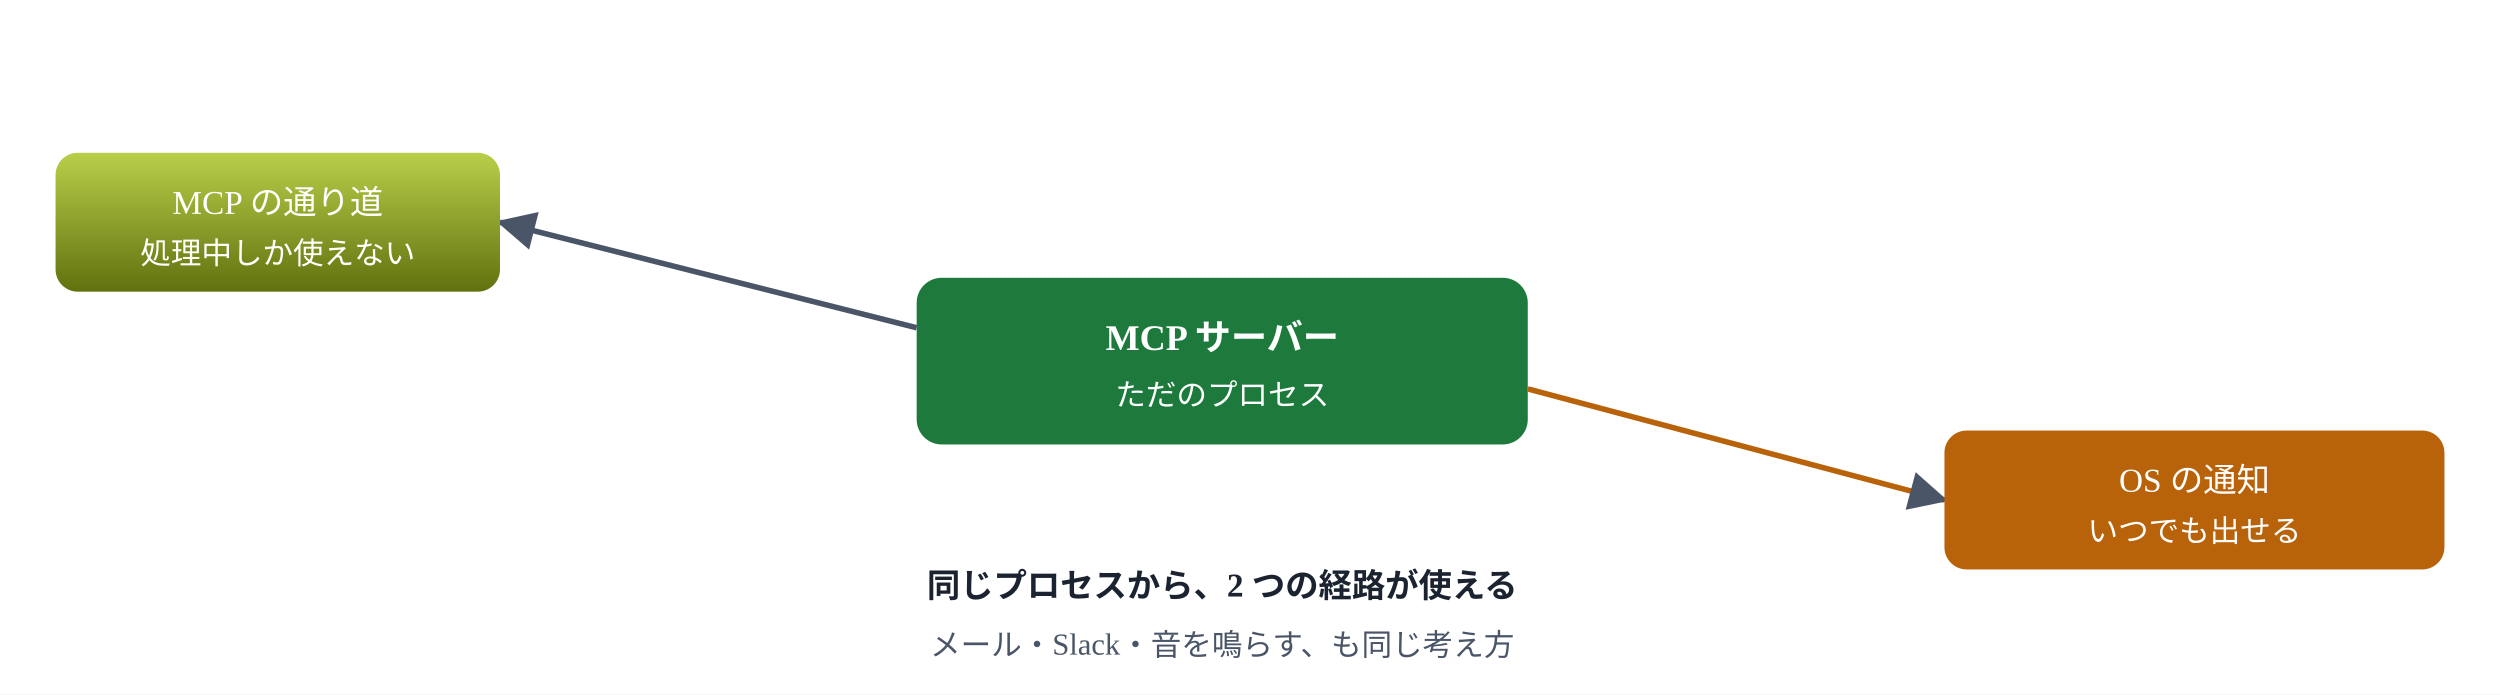
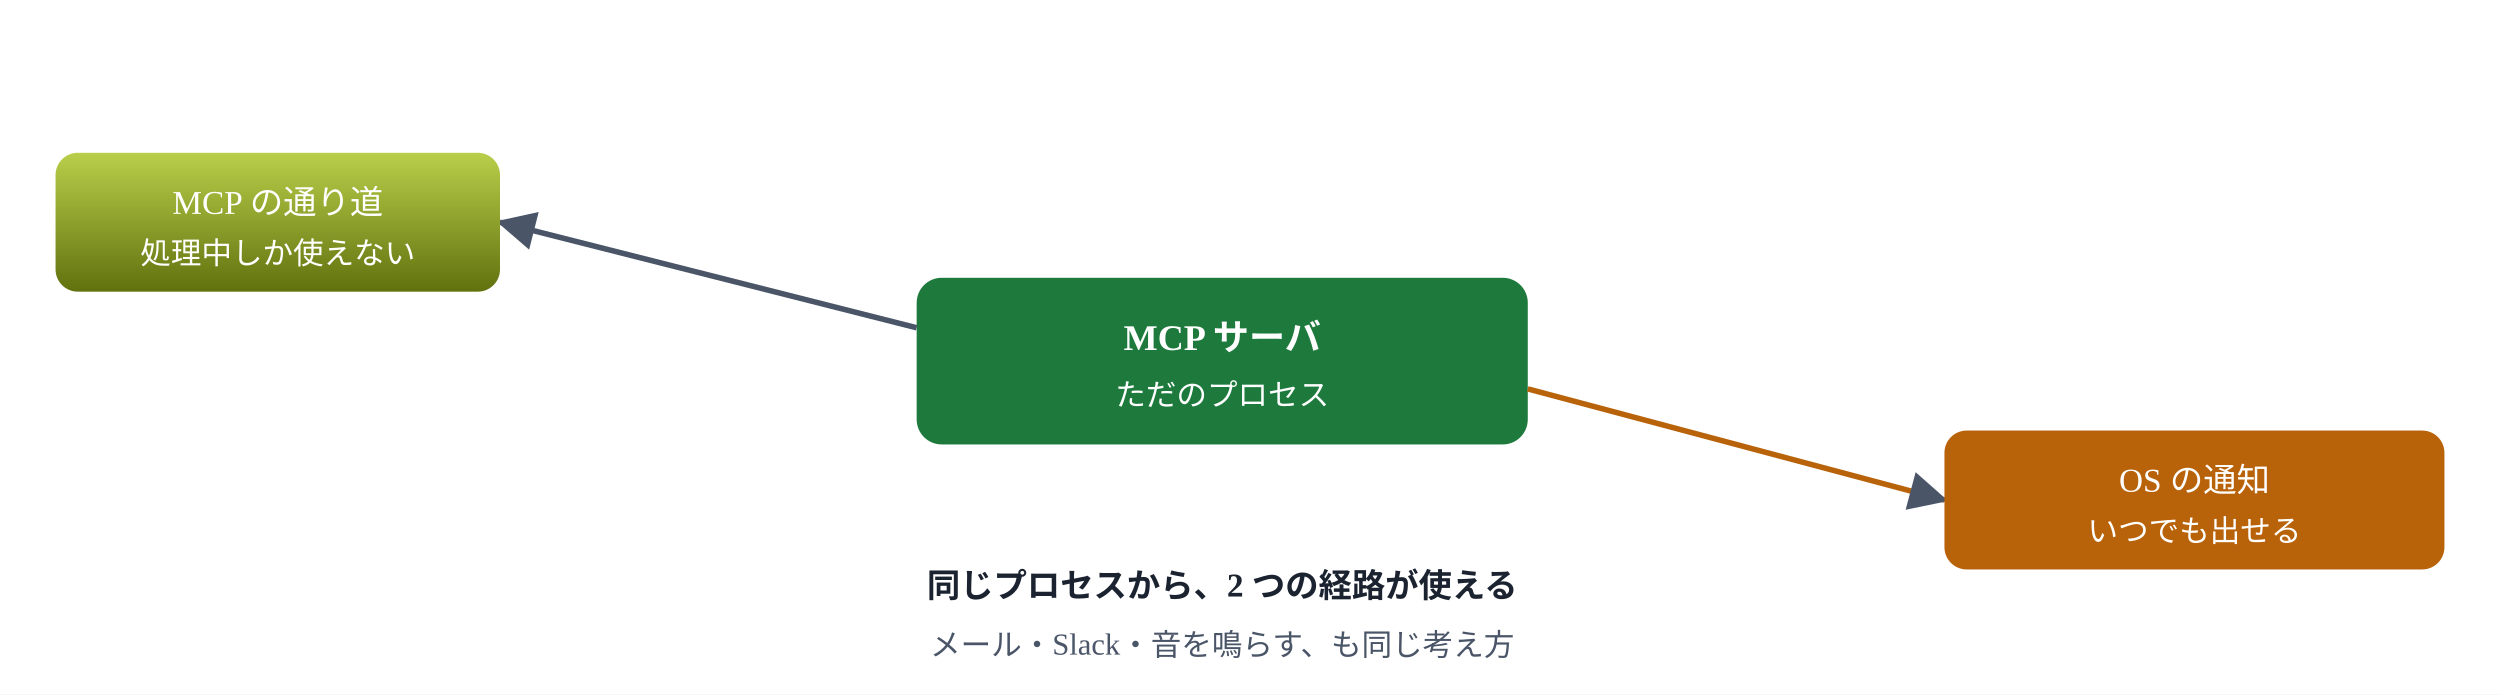
<svg xmlns="http://www.w3.org/2000/svg" viewBox="0 0 900 250" width="900" height="250" role="img" aria-label="MCPの通り道とOSの通知は別の経路">
  <defs>
    <linearGradient id="i1" x1="0" y1="1" x2="0" y2="0">
      <stop offset="0" stop-color="hsl(70,78%,25%)" />
      <stop offset="1" stop-color="hsl(70,58%,55%)" />
    </linearGradient>
    <marker id="i2" viewBox="0 0 10 10" refX="9" refY="5" markerWidth="7" markerHeight="7" orient="auto-start-reverse">
      <path d="M 0 0 L 10 5 L 0 10 z" fill="#4a5568" />
    </marker>
  </defs>
  <rect width="100%" height="100%" fill="#ffffff" />
  <rect x="330" y="100" width="220" height="60" rx="9" fill="#1d7a3c" />
-   <text x="440" y="126" text-anchor="middle" font-size="13" font-weight="700" fill="#fff">MCP サーバー</text>
+   <text x="440" y="126" text-anchor="middle" font-size="13" font-weight="700" fill="#fff">MCP サーバ</text>
  <text x="440" y="146" text-anchor="middle" font-size="11" fill="#fff">ただのプロセス</text>
  <line x1="330" y1="118" x2="180" y2="80" stroke="#4a5568" stroke-width="2" marker-end="url(#i2)" />
  <rect x="20" y="55" width="160" height="50" rx="8" fill="url(#i1)" />
  <text x="100" y="77" text-anchor="middle" font-size="12" fill="#fff">MCP の通り道</text>
  <text x="100" y="95" text-anchor="middle" font-size="11" fill="#fff">処理中しか使えない</text>
  <line x1="550" y1="140" x2="700" y2="180" stroke="#b8620a" stroke-width="2" marker-end="url(#i2)" />
  <rect x="700" y="155" width="180" height="50" rx="8" fill="#b8620a" />
  <text x="790" y="177" text-anchor="middle" font-size="12" fill="#fff">OS の通知</text>
  <text x="790" y="195" text-anchor="middle" font-size="11" fill="#fff">いつでも出せる</text>
  <text x="440" y="215" text-anchor="middle" font-size="12" font-weight="700" fill="#1c2330">同じプロセスから、2 つの経路が使える</text>
  <text x="440" y="236" text-anchor="middle" font-size="11" fill="#4a5568">メール・Slack・音を鳴らす、も同じ考え方</text>
</svg>
